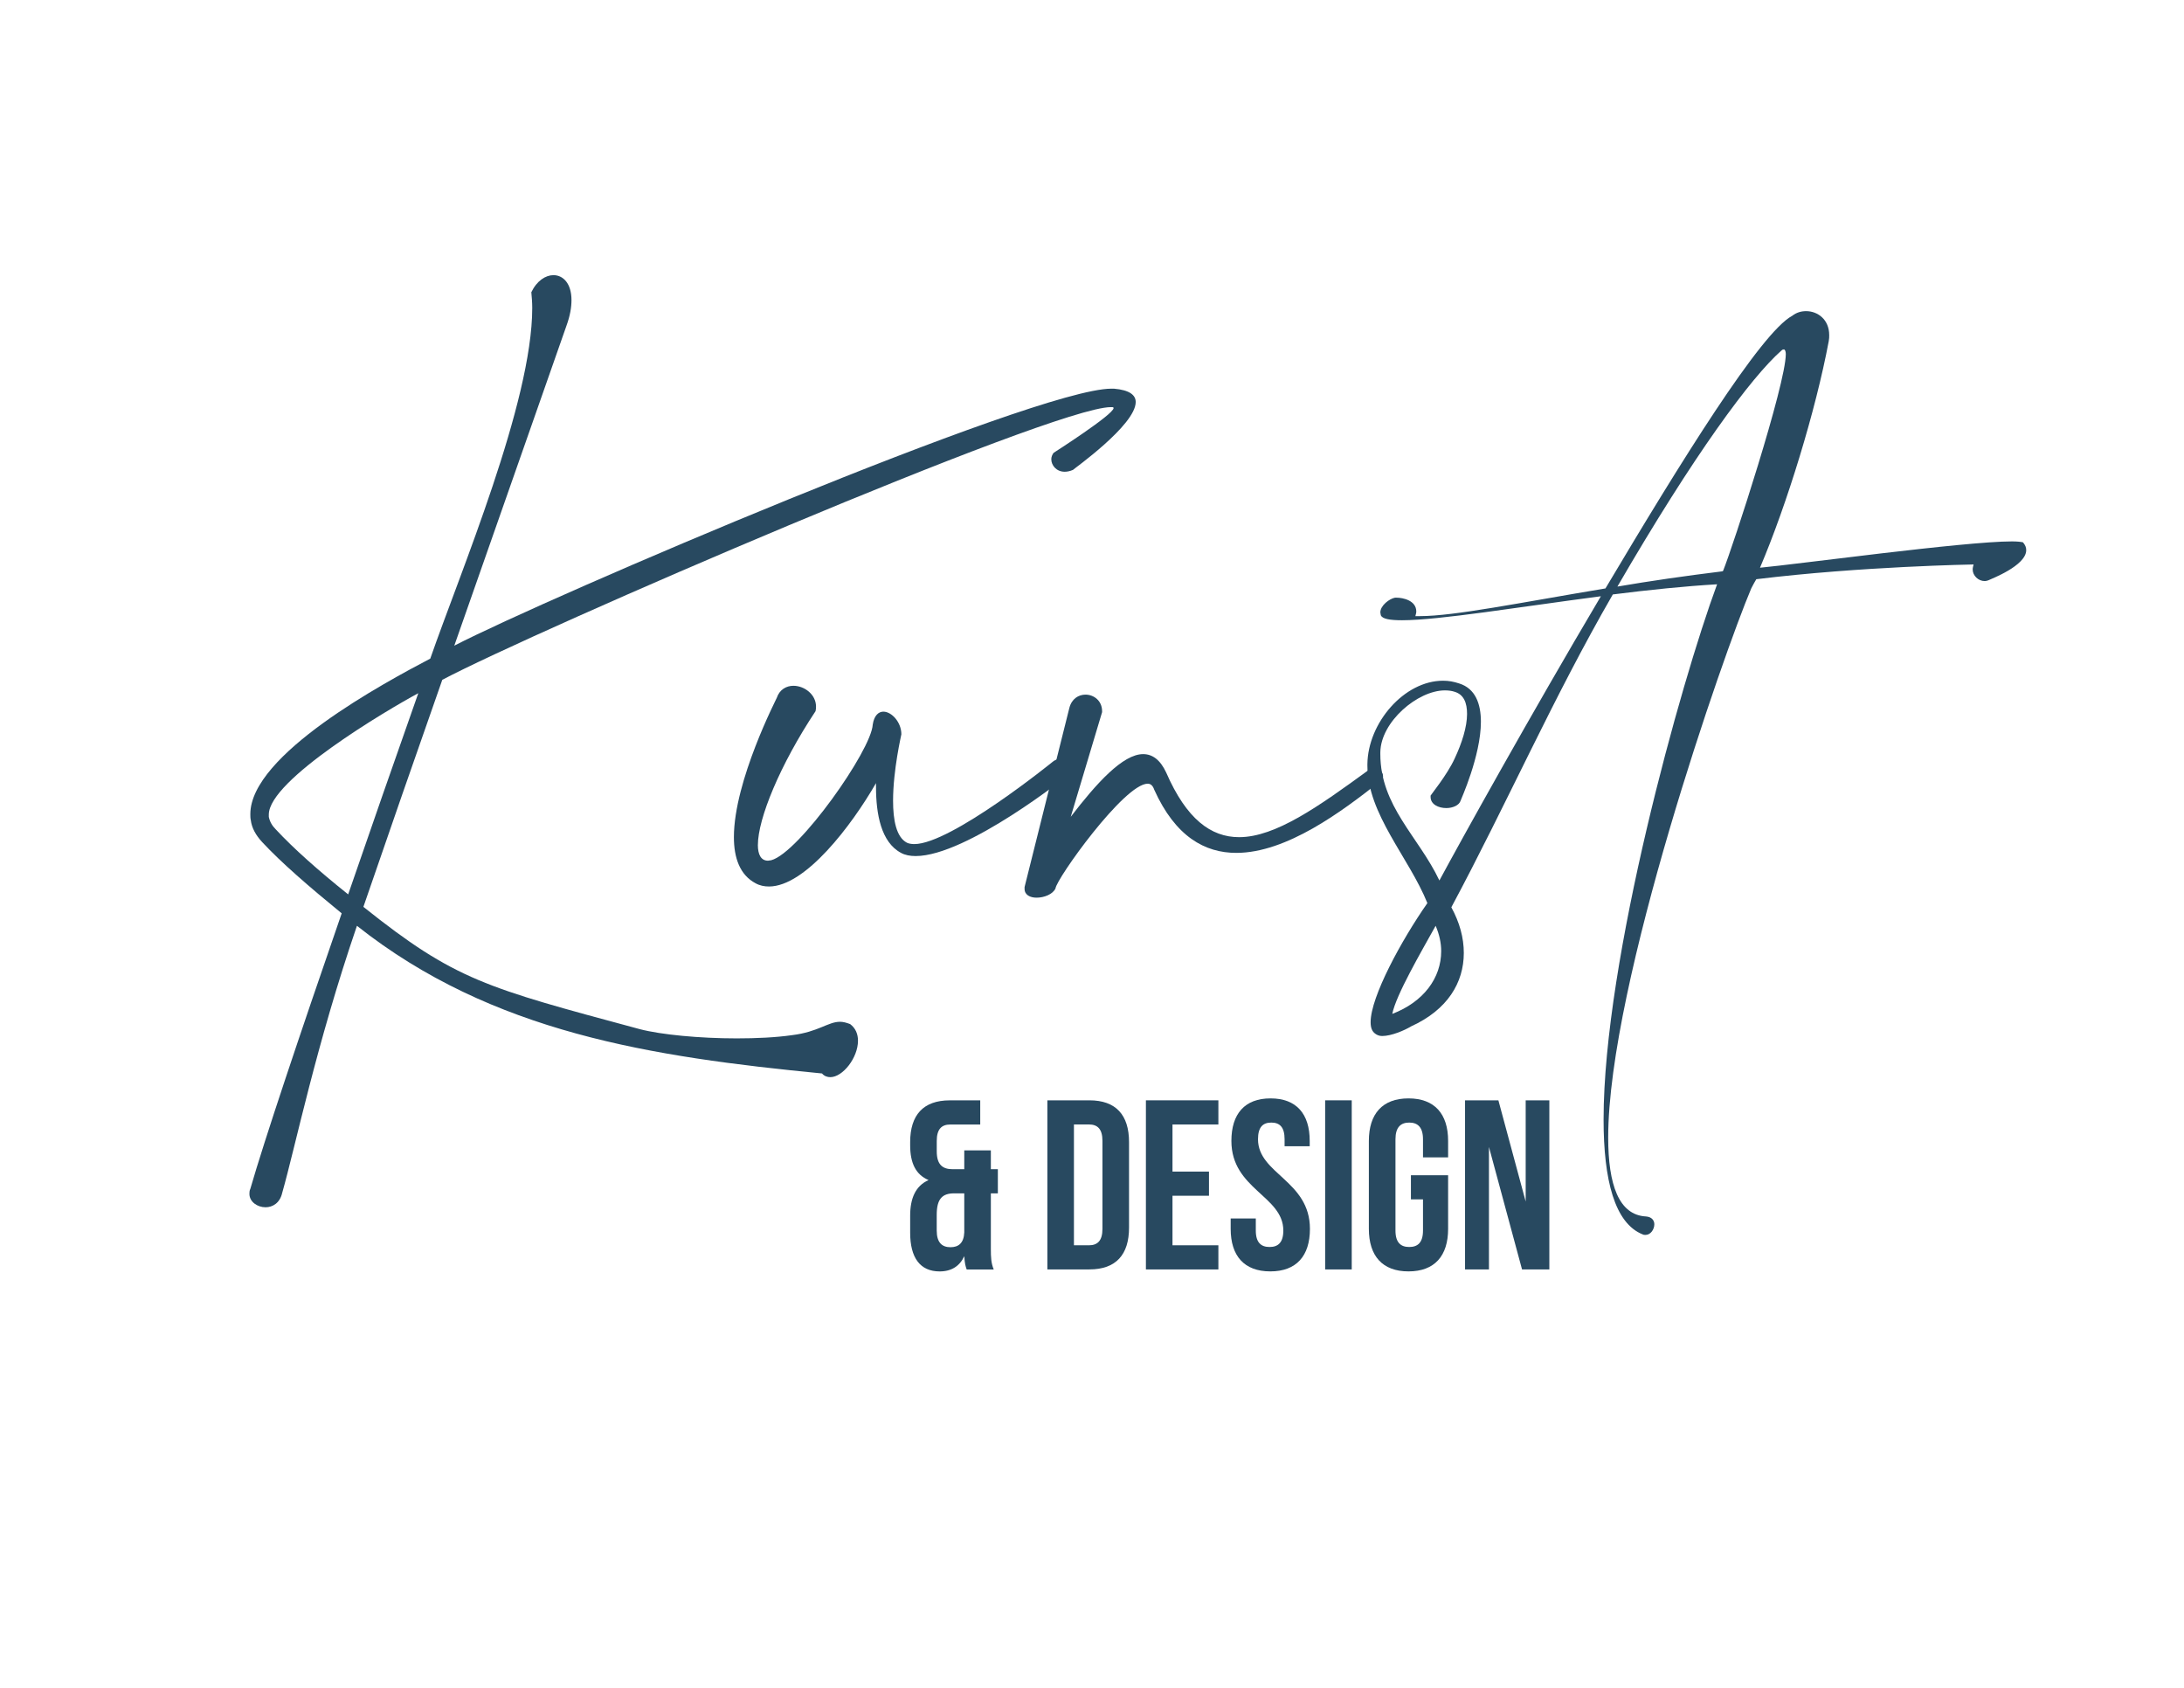
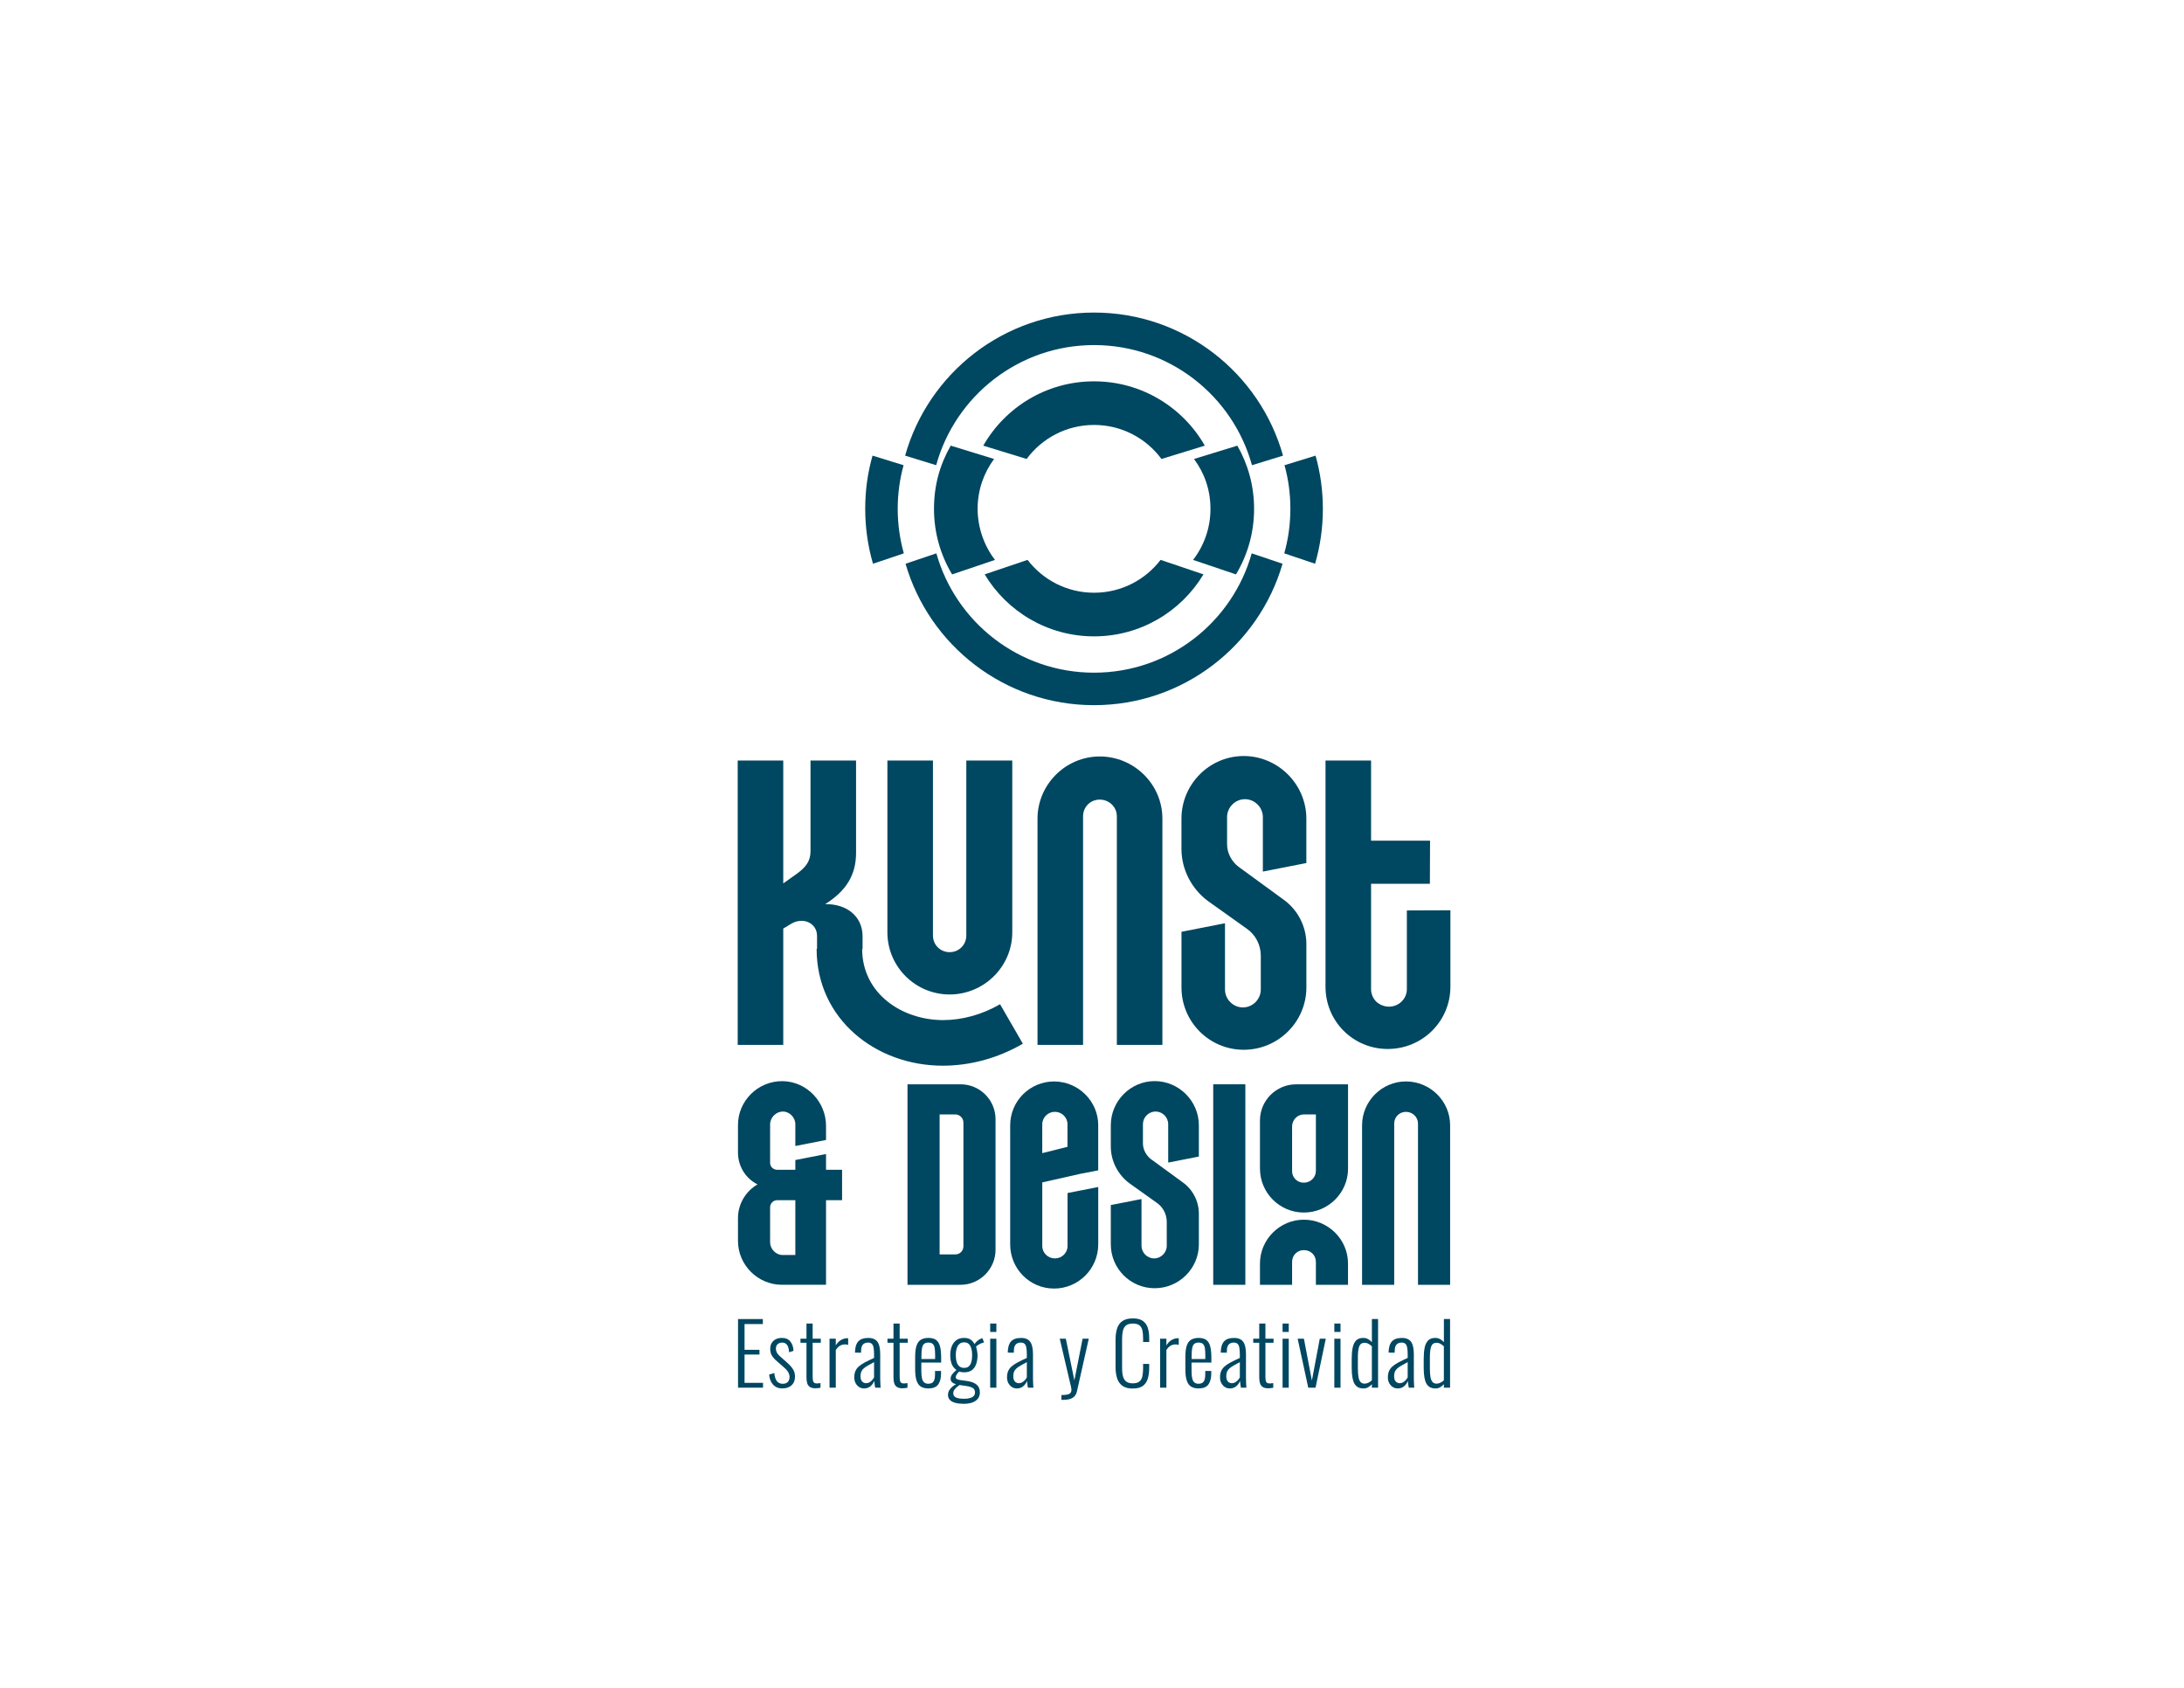
<svg xmlns="http://www.w3.org/2000/svg" id="Capa_1" version="1.1" viewBox="0 0 792 612">
  <defs>
    <style>
      .st0 {
-         fill: #284960;
+         fill: #004761;
      }
    </style>
  </defs>
  <g>
-     <path class="st0" d="M403.83,147.95c0-.17-.17-.33-.5-.33h-.5c-21.25,0-208.97,81.15-242.44,98.88-10.04,28.61-19.24,55.05-28.61,82.32,33.3,26.6,44.34,29.28,100.22,44.34,7.7,2.01,21.75,3.35,35.14,3.35,7.19,0,14.22-.33,20.08-1.17,9.54-1.17,13.05-4.85,17.4-4.85,1.17,0,2.34.33,3.68.84,2.01,1.51,2.84,3.68,2.84,6.02,0,6.19-5.52,13.22-10.04,13.22-1,0-2.17-.33-3.01-1.34-61.74-6.02-119.63-14.72-168.65-53.54-14.89,43.5-22.25,79.81-27.11,96.87-.84,3.68-3.51,5.19-6.02,5.19-3.01,0-5.86-2.01-5.86-4.85,0-.5,0-1.17.33-1.84,5.02-17.4,17.74-55.38,33.13-99.89-11.88-9.7-21.92-18.4-28.78-25.77-2.34-2.51-3.85-5.19-4.18-8.03-.17-.67-.17-1.51-.17-2.18,0-21.58,48.69-47.68,65.25-56.38,10.88-31.29,36.98-92.86,36.98-127.16,0-2.01-.17-3.85-.33-5.69,2.01-4.18,5.19-6.19,8.03-6.19,3.51,0,6.53,3.01,6.53,9.03,0,2.68-.5,5.69-1.84,9.37l-40.66,115.95c33.63-17.4,210.65-93.19,238.25-93.19h1c5.69.5,7.86,2.34,7.86,4.85,0,8.37-22.75,24.43-22.75,24.6-1.17.5-2.17.67-3.01.67-3.01,0-4.85-2.34-4.85-4.52,0-.84.33-1.67.84-2.34,0,0,21.75-13.89,21.75-16.23ZM97.48,295.35v.84c.33,1.67,1.17,3.18,2.51,4.52,6.36,6.86,15.39,14.89,26.27,23.59,8.37-24.26,16.4-47.35,25.43-72.95-11.21,6.02-54.21,31.46-54.21,44Z" />
-     <path class="st0" d="M274.83,306.39c0,3.51,1.17,5.69,3.68,5.69.33,0,.84-.17,1.17-.17,10.04-2.68,36.31-39.82,36.81-49.19.5-3.35,2.17-4.68,3.85-4.68,3.01,0,6.53,3.85,6.53,8.2,0,.17-3.01,12.88-3.01,24.09,0,7.03,1.17,13.22,5.02,15.23.67.33,1.67.5,2.68.5,13.38,0,50.36-29.95,50.53-30.12.84-.5,1.67-.84,2.34-.84,2.01,0,3.51,1.84,3.51,4.02,0,.5-.17,1-.33,1.67,0,.17-36.98,29.61-55.55,29.61-2.01,0-3.85-.33-5.35-1.17-7.19-3.85-9.04-14.05-9.04-23.93v-1.34c-8.87,15.39-25.6,37.48-38.82,37.48-1.67,0-3.35-.33-4.85-1.17-5.69-3.01-7.86-9.2-7.86-16.73,0-20.41,15.56-50.36,15.56-50.53,1-3.01,3.51-4.35,6.02-4.35,4.02,0,8.2,3.18,8.2,7.53,0,.5,0,1-.17,1.67-12.88,19.41-20.91,38.98-20.91,48.52Z" />
-     <path class="st0" d="M388.27,296.19c9.37-12.21,18.91-22.75,26.27-22.75,3.35,0,6.19,2.01,8.37,6.69,7.36,16.9,16.23,23.42,26.44,23.42,13.22,0,28.94-11.21,46.85-24.26.67-.84,1.5-1,2.17-1,1.67,0,3.18,1.67,3.18,3.18,0,.84-.5,1.67-1.51,2.18-13.38,10.54-33.46,25.6-51.7,25.6-11.38,0-22.09-5.86-29.78-22.92-.5-1.51-1.34-2.17-2.34-2.17-8.53,0-33.13,34.47-33.46,37.98-1,2.17-4.18,3.35-6.86,3.35-2.34,0-4.35-1-4.35-3.18v-.67l16.23-64.92c.84-3.35,3.35-4.85,5.86-4.85,3.01,0,6.02,2.18,6.02,6.02v.33l-11.38,37.98Z" />
-     <path class="st0" d="M582.19,213.37c27.27-45.84,56.38-92.86,67.76-98.88,1.51-1.17,3.18-1.67,5.02-1.67,4.18,0,8.37,3.01,8.37,8.7,0,.67,0,1.34-.17,2.18-4.69,25.1-15.23,59.4-24.93,82.15,12.88-1.17,74.12-9.54,91.35-9.54,2.01,0,3.35.17,4.02.33.84,1,1.17,1.84,1.17,2.84,0,5.69-13.05,10.54-13.22,10.71-.67.33-1.34.5-1.84.5-2.34,0-4.35-2.01-4.35-4.18,0-.67.17-1.17.33-1.84,0,0-40.66.67-78.8,5.35-.5.84-1.17,2.01-1.84,3.35-9.87,23.26-51.87,143.39-51.87,199.1,0,17.07,3.85,28.11,13.72,28.61,2.17.17,3.01,1.51,3.01,2.84,0,1.84-1.34,3.85-3.18,3.85-.33,0-.67,0-1-.17-10.21-4.02-14.22-19.74-14.22-41.66,0-57.89,27.94-158.28,41.16-194.08-11.54.67-24.59,2.01-37.81,3.68-21.75,37.65-38.48,75.96-58.56,113.44,3.01,5.52,4.52,11.04,4.52,16.56,0,10.71-5.86,20.58-19.07,26.6-2.51,1.51-7.2,3.51-10.54,3.51-1,0-1.84-.33-2.51-.84-1.17-.84-1.67-2.18-1.67-4.18,0-9.2,11.21-29.78,20.58-43.17-6.69-16.56-21.75-32.29-21.75-49.86v-.5c.17-15.06,13.39-30.28,27.44-30.28,2.01,0,3.85.33,5.86,1,5.86,1.84,7.86,7.36,7.86,13.89,0,12.38-7.36,28.44-7.36,28.61-.5,1.67-2.84,2.68-5.19,2.68-2.84,0-5.69-1.34-5.69-4.02v-.5c0-.17,6.02-7.53,8.7-13.39,2.68-5.69,4.52-11.54,4.52-16.23,0-4.02-1.17-7.03-4.52-8.03-1-.33-2.17-.5-3.51-.5-9.87,0-23.26,11.38-23.42,22.42v.67c0,18.91,13.89,29.95,21.42,45.84,8.03-14.89,32.79-59.56,58.56-103.06-29.45,3.85-58.73,8.7-72.11,8.7-4.52,0-7.19-.5-7.7-1.84,0-.33-.17-.67-.17-1,0-2.51,3.35-5.02,5.35-5.35h.5c2.34,0,7.19,1,7.19,5.02,0,.5-.17,1-.33,1.67h1.67c12.38,0,36.14-4.85,67.26-10.04ZM504.89,367.63c11.38-4.35,17.74-13.05,17.74-22.75,0-3.01-.67-6.02-2.01-9.2-5.19,9.37-14.39,25.1-15.73,31.96ZM624.52,207.18l.33-.17c3.51-8.7,22.75-67.59,22.75-78.64,0-1-.33-1.67-.67-1.67-.17,0-.5,0-.84.33-11.04,9.7-31.79,37.81-59.56,85.66,11.71-2.01,24.43-3.85,37.98-5.52Z" />
+     <path class="st0" d="M370.93,378.44c-9.15,5.31-19.18,7.97-29.06,7.97-24.19,0-45.73-16.82-45.73-42.34h.15v-4.72c0-3.25-2.51-5.46-5.61-5.46-1.18,0-2.51.29-3.69,1.03l-2.95,1.77v42.19h-16.52v-103.11h16.52v44.55l4.57-3.25c3.54-2.51,5.31-4.72,5.31-8.41v-32.9h16.52v33.49c0,8.11-3.69,13.87-11.21,18.59,7.82-.15,13.57,4.43,13.57,11.65v4.57h-.15c0,16.23,14.46,25.82,29.36,25.82,6.79,0,14.01-1.92,20.65-5.75l8.26,14.31ZM321.8,338.02v-62.25h16.52v63.43c0,3.39,2.66,6.05,6.05,6.05s6.05-2.66,6.05-6.05v-63.43h16.67v62.25c0,12.54-10.33,22.57-22.72,22.57s-22.57-10.03-22.57-22.57Z" />
+     <path class="st0" d="M421.53,296.86v82.02h-16.52v-82.9c0-3.39-2.8-6.05-6.2-6.05s-6.05,2.66-6.05,6.05v82.9h-16.52v-82.02c0-12.39,10.18-22.57,22.57-22.57s22.72,10.03,22.72,22.57Z" />
+     <path class="st0" d="M457.96,316.04v-19.77c0-3.54-2.95-6.49-6.49-6.49s-6.49,2.95-6.49,6.49v9.88c0,3.1,1.62,6.2,4.13,8.11l16.37,11.95c5.16,3.69,8.26,9.74,8.26,16.08v15.78c0,12.39-10.18,22.57-22.72,22.57s-22.57-10.18-22.57-22.57v-20.21l15.78-3.1v24.04c0,3.54,2.95,6.49,6.49,6.49s6.49-2.95,6.49-6.49v-12.24c0-3.98-1.92-7.67-5.16-9.88l-13.87-9.88c-6.05-4.43-9.74-11.51-9.74-19.03v-10.92c0-12.54,10.18-22.72,22.57-22.72s22.72,10.18,22.72,22.72v16.08l-15.78,3.1Z" />
+     <path class="st0" d="M525.97,330.05v27.73c0,12.54-10.18,22.57-22.72,22.57s-22.57-10.03-22.57-22.57v-82.02h16.52v29.06h21.39l-.06,15.64h-21.33v38.21c0,1.77.74,3.39,1.92,4.57,1.18,1.03,2.8,1.77,4.57,1.77,3.54,0,6.49-2.8,6.49-6.34v-28.55l15.78-.06Z" />
  </g>
  <g>
-     <path class="st0" d="M336.72,427.88c-4.55-1.93-6.66-6.04-6.66-12.61v-1.14c0-9.81,4.73-15.15,14.37-15.15h11.04v8.76h-10.86c-3.07,0-4.91,1.58-4.91,5.96v3.77c0,4.91,2.19,6.48,5.78,6.48h4.2v-6.83h9.64v6.83h2.54v8.76h-2.54v20.15c0,2.98.09,5.17,1.05,7.45h-9.81c-.44-1.23-.7-2.1-.88-4.82-1.66,3.59-4.64,5.52-8.93,5.52-7.1,0-10.69-4.99-10.69-14.02v-6.22c0-6.22,1.93-10.77,6.66-12.88ZM344.69,452.23c2.89,0,4.82-1.49,4.99-5.34v-14.19h-3.68c-4.38,0-6.31,2.1-6.31,7.8v5.69c0,4.38,1.93,6.04,4.99,6.04Z" />
-     <path class="st0" d="M379.82,398.97h15.24c9.64,0,14.37,5.34,14.37,15.15v31.01c0,9.81-4.73,15.15-14.37,15.15h-15.24v-61.32ZM389.45,407.73v43.8h5.43c3.07,0,4.91-1.58,4.91-5.96v-31.89c0-4.38-1.84-5.96-4.91-5.96h-5.43Z" />
-     <path class="st0" d="M425.19,424.81h13.23v8.76h-13.23v17.96h16.64v8.76h-26.28v-61.32h26.28v8.76h-16.64v17.08Z" />
-     <path class="st0" d="M460.76,398.27c9.37,0,14.19,5.61,14.19,15.42v1.93h-9.11v-2.54c0-4.38-1.75-6.04-4.82-6.04s-4.82,1.66-4.82,6.04c0,12.61,18.83,14.98,18.83,32.5,0,9.81-4.91,15.42-14.37,15.42s-14.37-5.61-14.37-15.42v-3.77h9.11v4.38c0,4.38,1.93,5.96,4.99,5.96s4.99-1.58,4.99-5.96c0-12.61-18.83-14.98-18.83-32.5,0-9.81,4.82-15.42,14.19-15.42Z" />
-     <path class="st0" d="M480.55,398.97h9.64v61.32h-9.64v-61.32Z" />
-     <path class="st0" d="M511.65,426.13h13.49v19.45c0,9.81-4.91,15.42-14.37,15.42s-14.37-5.61-14.37-15.42v-31.89c0-9.81,4.91-15.42,14.37-15.42s14.37,5.61,14.37,15.42v5.96h-9.11v-6.57c0-4.38-1.93-6.04-4.99-6.04s-4.99,1.66-4.99,6.04v33.11c0,4.38,1.93,5.96,4.99,5.96s4.99-1.58,4.99-5.96v-11.3h-4.38v-8.76Z" />
-     <path class="st0" d="M539.95,415.88v44.41h-8.67v-61.32h12.09l9.9,36.7v-36.7h8.58v61.32h-9.9l-12-44.41Z" />
+     <path class="st0" d="M299.55,424.15h5.82v11.02h-5.82v30.68h-16.02c-8.74,0-15.91-7.18-15.91-15.91v-8.22c0-5.1,2.7-9.67,7.07-12.27-4.37-2.18-7.07-6.66-7.07-11.54v-9.98c0-4.37,1.77-8.32,4.68-11.23s7.07-4.78,11.65-4.68c8.74.21,15.6,7.59,15.6,16.23v5.1l-11.13,2.18v-7.91c0-2.39-2.08-4.58-4.47-4.58-2.6,0-4.68,2.18-4.68,4.68v13.94c0,1.35,1.14,2.5,2.6,2.5h6.55v-3.54l11.13-2.18v5.72ZM288.42,435.18h-6.55c-1.46,0-2.6,1.14-2.6,2.6v12.69c0,2.39,2.08,4.58,4.47,4.58h4.68v-19.87Z" />
+     <path class="st0" d="M361.02,405.85v47.32c0,6.97-5.72,12.69-12.69,12.69h-19.24v-72.7h19.24c6.97,0,12.69,5.62,12.69,12.69ZM349.37,406.99c0-1.56-1.35-2.91-2.91-2.91h-5.72v50.76h5.72c1.56,0,2.91-1.25,2.91-2.91v-44.93Z" />
+     <path class="st0" d="M398.25,408.03v16.33l-6.45,1.25-13.83,3.12v23.09c0,2.5,2.08,4.47,4.58,4.47s4.58-1.98,4.58-4.47v-19.24l11.13-2.18v20.8c0,8.84-7.18,16.02-16.02,16.02s-15.91-7.18-15.91-16.02v-43.16c0-8.84,7.18-15.91,15.91-15.91s16.02,7.07,16.02,15.91ZM387.12,407.72c0-2.6-2.08-4.58-4.58-4.58s-4.58,1.98-4.58,4.58v10.4l9.15-2.29v-8.11Z" />
+     <path class="st0" d="M423.63,421.55v-13.94c0-2.5-2.08-4.58-4.58-4.58s-4.58,2.08-4.58,4.58v6.97c0,2.18,1.14,4.37,2.91,5.72l11.54,8.42c3.64,2.6,5.83,6.86,5.83,11.34v11.13c0,8.74-7.18,15.91-16.02,15.91s-15.91-7.18-15.91-15.91v-14.25l11.13-2.18v16.95c0,2.5,2.08,4.58,4.58,4.58s4.58-2.08,4.58-4.58v-8.63c0-2.81-1.35-5.41-3.64-6.97l-9.78-6.97c-4.26-3.12-6.87-8.11-6.87-13.42v-7.7c0-8.84,7.18-16.02,15.91-16.02s16.02,7.18,16.02,16.02v11.34l-11.13,2.18Z" />
+     <path class="st0" d="M439.96,465.86v-72.7h11.65v72.7h-11.65Z" />
+     <path class="st0" d="M456.91,423.74v-17.47c0-7.28,5.93-13.1,13.11-13.1h18.83v30.58c0,8.74-7.18,15.91-16.02,15.91s-15.91-7.18-15.91-15.91ZM488.84,458.16v7.7h-11.65v-8.32c0-2.5-1.98-4.26-4.37-4.26s-4.26,1.87-4.26,4.26v8.32h-11.65v-7.7c0-8.74,7.18-15.91,15.91-15.91s16.02,7.07,16.02,15.91ZM468.56,424.67c0,2.29,1.87,4.16,4.16,4.16h.1c2.39,0,4.37-1.87,4.37-4.26v-20.49h-4.37c-2.29,0-4.26,1.98-4.26,4.37v16.22Z" />
+     <path class="st0" d="M525.87,408.03v57.83h-11.65v-58.45c0-2.39-1.98-4.26-4.37-4.26s-4.26,1.87-4.26,4.26v58.45h-11.65v-57.83c0-8.74,7.18-15.91,15.91-15.91s16.02,7.07,16.02,15.91Z" />
+   </g>
+   <g>
+     <path class="st0" d="M465.1,204.41c-8.61,29.63-35.96,51.28-68.36,51.28s-59.75-21.65-68.36-51.28l11.18-3.77c7.03,24.96,29.97,43.27,57.18,43.27s50.16-18.31,57.18-43.27l11.18,3.77Z" />
+     <path class="st0" d="M465.27,165.21l-11.26,3.47c-6.92-25.11-29.95-43.56-57.26-43.56s-50.34,18.45-57.26,43.56l-11.26-3.47c8.41-29.94,35.9-51.88,68.52-51.88s60.12,21.94,68.52,51.88Z" />
+     <path class="st0" d="M436.42,208.26c-8.08,13.46-22.83,22.48-39.67,22.48s-31.6-9.02-39.67-22.48l15.55-5.25c5.54,7.24,14.29,11.91,24.12,11.91s18.58-4.67,24.12-11.91l15.55,5.25Z" />
+     <path class="st0" d="M436.91,161.59l-15.72,4.83c-5.53-7.49-14.42-12.34-24.45-12.34s-18.92,4.86-24.45,12.34l-15.72-4.83c7.97-13.94,22.97-23.32,40.17-23.32s32.2,9.38,40.17,23.32Z" />
+     <path class="st0" d="M360.82,203.02l-15.55,5.25c-4.17-6.94-6.57-15.07-6.57-23.76s2.2-16.16,6.07-22.92l15.72,4.83c-3.75,5.06-5.97,11.32-5.97,18.09s2.35,13.38,6.3,18.51Z" />
+     <path class="st0" d="M327.76,200.64l-11.18,3.77c-1.84-6.32-2.82-12.99-2.82-19.9s.92-13.16,2.65-19.3l11.26,3.47c-1.39,5.05-2.13,10.35-2.13,15.83s.78,11,2.22,16.13Z" />
+     <path class="st0" d="M454.78,184.51c0,8.69-2.39,16.81-6.57,23.76l-15.55-5.25c3.95-5.13,6.3-11.55,6.3-18.51s-2.22-13.03-5.97-18.09l15.72-4.83c3.87,6.76,6.07,14.58,6.07,22.92Z" />
+     <path class="st0" d="M479.72,184.51c0,6.91-.98,13.58-2.82,19.9l-11.18-3.77c1.44-5.13,2.22-10.54,2.22-16.13s-.74-10.79-2.13-15.83l11.26-3.47c1.73,6.14,2.65,12.62,2.65,19.3Z" />
+   </g>
+   <g>
+     <path class="st0" d="M267.64,503.17v-24.89h9v1.81h-6.64v9.34h5.41v1.72h-5.41v10.26h6.7v1.75h-9.06Z" />
+     <path class="st0" d="M283.74,503.44c-1.41,0-2.54-.46-3.38-1.37-.84-.91-1.32-2.14-1.44-3.67l1.87-.55c.12,1.35.44,2.34.95,2.96.51.63,1.23.94,2.15.94.78,0,1.38-.22,1.8-.66.42-.44.63-1.06.63-1.86,0-.57-.18-1.15-.52-1.74s-.9-1.19-1.66-1.83l-2.4-2.09c-.8-.68-1.4-1.35-1.81-2.03-.41-.68-.62-1.48-.62-2.43,0-.86.18-1.58.54-2.16.36-.59.85-1.04,1.47-1.35.62-.32,1.37-.48,2.23-.48,1.35,0,2.38.44,3.07,1.31.7.87,1.08,1.99,1.14,3.37l-1.6.52c-.04-.8-.16-1.46-.37-1.98-.2-.52-.49-.91-.84-1.15s-.79-.37-1.31-.37c-.68,0-1.22.19-1.64.57-.42.38-.63.91-.63,1.58,0,.53.1,1,.31,1.41.2.41.58.87,1.14,1.38l2.52,2.24c.49.43.96.89,1.41,1.38.45.49.82,1.04,1.11,1.64.29.6.43,1.32.43,2.13,0,.92-.19,1.7-.57,2.32-.38.62-.91,1.11-1.58,1.44-.68.34-1.47.51-2.4.51Z" />
+     <path class="st0" d="M295.66,503.38c-.86,0-1.53-.17-2-.51s-.79-.8-.95-1.38c-.17-.59-.25-1.26-.25-2.01v-12.6h-2.18v-1.47h2.18v-5.5h2.24v5.5h2.95v1.47h-2.95v12.38c0,.86.1,1.47.29,1.83.2.36.62.54,1.28.54.18,0,.39-.02.62-.05.23-.03.44-.06.65-.08v1.69c-.31.06-.62.11-.94.14-.32.03-.63.05-.94.05Z" />
+     <path class="st0" d="M300.82,503.17v-17.76h2.27v2.43c.57-.94,1.23-1.61,1.97-2.01.74-.4,1.44-.6,2.12-.6h.18c.06,0,.13.01.21.03v2.4c-.14-.06-.32-.11-.52-.14-.21-.03-.4-.05-.58-.05-.7,0-1.33.17-1.89.49-.56.33-1.06.85-1.49,1.57v13.64h-2.27Z" />
+     <path class="st0" d="M313.35,503.44c-.7,0-1.31-.18-1.84-.54-.53-.36-.95-.83-1.26-1.43-.31-.59-.46-1.26-.46-2,0-.9.13-1.67.4-2.3.27-.63.68-1.2,1.24-1.7.56-.5,1.3-.99,2.21-1.48.91-.48,2.02-1.02,3.33-1.61v-1.26c0-1.09-.07-1.94-.2-2.57-.13-.63-.36-1.07-.68-1.34-.32-.27-.76-.4-1.34-.4-.47,0-.89.09-1.26.28s-.67.5-.89.94c-.23.44-.34,1.05-.34,1.83v.62l-2.21-.03c.02-1.8.4-3.14,1.15-4.01.75-.87,1.97-1.31,3.67-1.31,1.58,0,2.69.48,3.35,1.43s.98,2.43.98,4.44v8.63c0,.31,0,.7.02,1.18s.03.94.06,1.37c.03.43.06.76.08.98h-2c-.06-.39-.13-.83-.2-1.31-.07-.48-.12-.86-.14-1.15-.25.72-.68,1.35-1.31,1.91-.63.55-1.42.83-2.38.83ZM314.09,501.54c.45,0,.86-.11,1.21-.32.36-.21.69-.49.98-.81.3-.33.53-.66.69-.98v-5.53c-.88.47-1.63.89-2.26,1.24-.63.36-1.13.71-1.52,1.06-.39.35-.68.74-.86,1.18-.18.44-.28.96-.28,1.55,0,.94.2,1.61.6,2.01.4.4.87.6,1.43.6Z" />
+     <path class="st0" d="M327.21,503.38c-.86,0-1.53-.17-2-.51s-.79-.8-.95-1.38c-.17-.59-.25-1.26-.25-2.01v-12.6h-2.18v-1.47h2.18v-5.5h2.24v5.5h2.95v1.47h-2.95v12.38c0,.86.1,1.47.29,1.83.2.36.62.54,1.28.54.18,0,.39-.02.62-.05.23-.03.44-.06.65-.08v1.69c-.31.06-.62.11-.94.14-.32.03-.63.05-.94.05Z" />
+     <path class="st0" d="M336.67,503.44c-1.11,0-2.01-.22-2.72-.66-.71-.44-1.23-1.17-1.57-2.2-.34-1.02-.51-2.39-.51-4.09v-4.49c0-1.76.17-3.14.52-4.13.35-.99.88-1.7,1.6-2.12.72-.42,1.61-.63,2.67-.63,1.27,0,2.23.27,2.89.8.65.53,1.11,1.34,1.37,2.41s.38,2.45.38,4.13v1.6h-7.19v3.1c0,1.15.09,2.05.26,2.72.17.66.45,1.14.83,1.43.38.29.86.43,1.46.43.45,0,.86-.09,1.23-.26.37-.17.66-.51.87-1.01.22-.5.32-1.21.32-2.14v-1.23h2.18v.98c0,1.62-.34,2.91-1.01,3.89-.68.97-1.88,1.46-3.6,1.46ZM334.13,492.78h4.98v-1.48c0-.94-.05-1.74-.15-2.41s-.32-1.18-.66-1.54c-.34-.36-.88-.54-1.61-.54-.61,0-1.11.13-1.49.4-.38.27-.65.74-.81,1.43-.16.69-.24,1.66-.24,2.93v1.2Z" />
+     <path class="st0" d="M349.49,509.01c-1.17,0-2.18-.11-3.04-.34-.86-.23-1.52-.58-1.98-1.06s-.69-1.09-.69-1.83c0-.6.14-1.14.43-1.63s.66-.93,1.11-1.31c.45-.38.91-.69,1.38-.94-.68-.18-1.17-.44-1.49-.75s-.48-.71-.48-1.18c0-.62.19-1.17.57-1.66.38-.49.9-1.01,1.55-1.57-.82-.57-1.4-1.31-1.74-2.21s-.51-1.97-.51-3.2c0-1.13.17-2.16.52-3.09s.89-1.68,1.63-2.26c.74-.57,1.68-.86,2.83-.86,1.04,0,1.86.21,2.46.65s1.05.96,1.35,1.6c.18-.31.5-.67.95-1.09s.93-.72,1.44-.91l.46-.18.62,1.57c-.33.06-.69.18-1.09.35-.4.17-.76.36-1.09.57-.33.2-.57.41-.74.61.14.37.27.87.38,1.51s.17,1.17.17,1.6c0,1.17-.16,2.22-.48,3.16-.32.94-.83,1.69-1.55,2.23-.72.54-1.67.81-2.86.81-.31,0-.63-.03-.97-.09-.34-.06-.62-.12-.84-.18-.31.31-.58.64-.83,1s-.37.7-.37,1.03c0,.29.12.51.35.66.24.15.61.27,1.12.35l2.83.4c1.43.23,2.53.66,3.3,1.31s1.15,1.58,1.15,2.81c0,.92-.25,1.69-.75,2.3-.5.61-1.19,1.07-2.07,1.37s-1.89.45-3.04.45ZM349.58,507.19c1.19,0,2.15-.18,2.89-.54s1.11-.94,1.11-1.74c0-.39-.09-.74-.26-1.06-.17-.32-.5-.59-.98-.8-.48-.21-1.19-.39-2.14-.54l-2.24-.31c-.31.21-.63.46-.98.75-.35.3-.65.63-.91,1-.26.37-.38.79-.38,1.26,0,.68.32,1.17.95,1.49.63.32,1.62.48,2.95.48ZM349.61,495.98c.66,0,1.17-.14,1.55-.41.38-.28.66-.64.86-1.09s.33-.95.4-1.51c.07-.55.11-1.1.11-1.63s-.04-1.07-.12-1.6c-.08-.53-.23-1.03-.43-1.49-.2-.46-.5-.83-.87-1.11-.38-.28-.88-.41-1.49-.41s-1.12.14-1.52.43c-.4.29-.71.66-.92,1.12-.21.46-.36.96-.45,1.51-.08.54-.12,1.06-.12,1.55s.04,1.01.11,1.57c.07.55.21,1.06.43,1.52.21.46.52.84.92,1.12s.92.43,1.55.43Z" />
+     <path class="st0" d="M359.08,482.95v-3.04h2.24v3.04h-2.24ZM359.08,503.17v-17.76h2.24v17.76h-2.24Z" />
+     <path class="st0" d="M368.75,503.44c-.7,0-1.31-.18-1.84-.54-.53-.36-.95-.83-1.26-1.43-.31-.59-.46-1.26-.46-2,0-.9.13-1.67.4-2.3.27-.63.68-1.2,1.24-1.7.56-.5,1.3-.99,2.21-1.48.91-.48,2.02-1.02,3.33-1.61v-1.26c0-1.09-.07-1.94-.2-2.57-.13-.63-.36-1.07-.68-1.34-.32-.27-.76-.4-1.34-.4-.47,0-.89.09-1.26.28s-.67.5-.89.94c-.23.44-.34,1.05-.34,1.83v.62l-2.21-.03c.02-1.8.4-3.14,1.15-4.01.75-.87,1.97-1.31,3.67-1.31,1.58,0,2.69.48,3.35,1.43s.98,2.43.98,4.44v8.63c0,.31,0,.7.02,1.18s.03.94.06,1.37c.03.43.06.76.08.98h-2c-.06-.39-.13-.83-.2-1.31-.07-.48-.12-.86-.14-1.15-.25.72-.68,1.35-1.31,1.91-.63.55-1.42.83-2.38.83ZM369.49,501.54c.45,0,.86-.11,1.21-.32.36-.21.69-.49.98-.81.3-.33.53-.66.69-.98v-5.53c-.88.47-1.63.89-2.26,1.24-.63.36-1.13.71-1.52,1.06-.39.35-.68.74-.86,1.18-.18.44-.28.96-.28,1.55,0,.94.2,1.61.6,2.01.4.4.87.6,1.43.6Z" />
+     <path class="st0" d="M384.91,507.59v-1.75c1.02,0,1.8-.08,2.32-.23.52-.15.87-.37,1.05-.65s.26-.6.26-.97c0-.33-.06-.76-.18-1.29-.12-.53-.26-1.09-.4-1.66l-3.66-15.64h2.21l3.1,15.12,2.98-15.12h2.24l-4.27,19.02c-.17.76-.46,1.37-.88,1.83s-.97.8-1.66,1.01c-.69.21-1.53.32-2.54.32h-.58Z" />
+     <path class="st0" d="M410.84,503.48c-1.68,0-2.97-.35-3.89-1.05-.91-.7-1.54-1.63-1.89-2.81-.35-1.18-.52-2.48-.52-3.92v-9.89c0-1.54.18-2.89.54-4.06s1-2.08,1.92-2.73c.92-.65,2.2-.98,3.84-.98,1.5,0,2.67.29,3.52.86.85.57,1.46,1.39,1.83,2.44s.55,2.31.55,3.76v1.5h-2.21v-1.44c0-1.08-.09-2.02-.26-2.79s-.53-1.38-1.06-1.81c-.53-.43-1.32-.65-2.37-.65-1.11,0-1.94.23-2.5.69-.56.46-.94,1.11-1.14,1.95-.19.84-.29,1.81-.29,2.92v10.6c0,1.23.12,2.25.35,3.07s.64,1.43,1.21,1.84,1.36.61,2.37.61,1.83-.23,2.37-.68.89-1.08,1.06-1.89c.17-.81.26-1.76.26-2.84v-1.63h2.21v1.47c0,1.46-.17,2.75-.51,3.87-.34,1.13-.93,2-1.78,2.63-.85.63-2.05.94-3.61.94Z" />
+     <path class="st0" d="M420.71,503.17v-17.76h2.27v2.43c.57-.94,1.23-1.61,1.97-2.01.74-.4,1.44-.6,2.12-.6h.18c.06,0,.13.01.21.03v2.4c-.14-.06-.32-.11-.52-.14-.21-.03-.4-.05-.58-.05-.7,0-1.33.17-1.89.49-.56.33-1.06.85-1.49,1.57v13.64h-2.27Z" />
+     <path class="st0" d="M434.66,503.44c-1.11,0-2.01-.22-2.72-.66-.71-.44-1.23-1.17-1.57-2.2-.34-1.02-.51-2.39-.51-4.09v-4.49c0-1.76.17-3.14.52-4.13.35-.99.88-1.7,1.6-2.12.72-.42,1.61-.63,2.67-.63,1.27,0,2.23.27,2.89.8.65.53,1.11,1.34,1.37,2.41s.38,2.45.38,4.13v1.6h-7.19v3.1c0,1.15.09,2.05.26,2.72.17.66.45,1.14.83,1.43.38.29.86.43,1.46.43.45,0,.86-.09,1.23-.26.37-.17.66-.51.87-1.01.22-.5.32-1.21.32-2.14v-1.23h2.18v.98c0,1.62-.34,2.91-1.01,3.89-.68.97-1.88,1.46-3.6,1.46ZM432.11,492.78h4.98v-1.48c0-.94-.05-1.74-.15-2.41s-.32-1.18-.66-1.54c-.34-.36-.88-.54-1.61-.54-.61,0-1.11.13-1.49.4-.38.27-.65.74-.81,1.43-.16.69-.24,1.66-.24,2.93v1.2Z" />
+     <path class="st0" d="M445.99,503.44c-.7,0-1.31-.18-1.84-.54-.53-.36-.95-.83-1.26-1.43-.31-.59-.46-1.26-.46-2,0-.9.13-1.67.4-2.3.27-.63.68-1.2,1.24-1.7.56-.5,1.3-.99,2.21-1.48.91-.48,2.02-1.02,3.33-1.61v-1.26c0-1.09-.07-1.94-.2-2.57-.13-.63-.36-1.07-.68-1.34-.32-.27-.76-.4-1.34-.4-.47,0-.89.09-1.26.28s-.67.5-.89.94c-.23.44-.34,1.05-.34,1.83v.62l-2.21-.03c.02-1.8.4-3.14,1.15-4.01.75-.87,1.97-1.31,3.67-1.31,1.58,0,2.69.48,3.35,1.43s.98,2.43.98,4.44v8.63c0,.31,0,.7.02,1.18s.03.94.06,1.37c.03.43.06.76.08.98h-2c-.06-.39-.13-.83-.2-1.31-.07-.48-.12-.86-.14-1.15-.25.72-.68,1.35-1.31,1.91-.63.55-1.42.83-2.38.83ZM446.73,501.54c.45,0,.86-.11,1.21-.32.36-.21.69-.49.98-.81.3-.33.53-.66.69-.98v-5.53c-.88.47-1.63.89-2.26,1.24-.63.36-1.13.71-1.52,1.06-.39.35-.68.74-.86,1.18-.18.44-.28.96-.28,1.55,0,.94.2,1.61.6,2.01.4.4.87.6,1.43.6Z" />
+     <path class="st0" d="M459.85,503.38c-.86,0-1.53-.17-2-.51s-.79-.8-.95-1.38c-.17-.59-.25-1.26-.25-2.01v-12.6h-2.18v-1.47h2.18v-5.5h2.24v5.5h2.95v1.47h-2.95v12.38c0,.86.1,1.47.29,1.83.2.36.62.54,1.28.54.18,0,.39-.02.62-.05.23-.03.44-.06.65-.08v1.69c-.31.06-.62.11-.94.14-.32.03-.63.05-.94.05Z" />
+     <path class="st0" d="M465.11,482.95v-3.04h2.24v3.04h-2.24ZM465.11,503.17v-17.76h2.24v17.76h-2.24Z" />
+     <path class="st0" d="M474.42,503.17l-3.84-17.76h2.27l2.89,15.18,2.86-15.18h2.18l-3.72,17.76h-2.64Z" />
+     <path class="st0" d="M483.88,482.95v-3.04h2.24v3.04h-2.24ZM483.88,503.17v-17.76h2.24v17.76h-2.24Z" />
+     <path class="st0" d="M494.45,503.44c-1.52,0-2.61-.57-3.27-1.72-.67-1.15-1-3.05-1-5.71v-3.29c0-1.56.11-2.9.34-4.03.23-1.13.64-2,1.24-2.63.6-.63,1.47-.94,2.6-.94.7,0,1.31.16,1.83.48.52.32.96.67,1.31,1.06v-8.39h2.24v24.89h-2.24v-1.26c-.35.39-.77.74-1.28,1.06-.5.32-1.09.48-1.77.48ZM494.91,501.69c.47,0,.93-.12,1.38-.35s.85-.52,1.2-.84v-12.35c-.31-.29-.69-.57-1.14-.84s-.95-.42-1.5-.42c-.98,0-1.63.44-1.95,1.31s-.48,2.15-.48,3.83v4.18c0,1.19.07,2.19.2,3.01.13.82.38,1.44.74,1.86s.88.63,1.55.63Z" />
+     <path class="st0" d="M506.86,503.44c-.7,0-1.31-.18-1.84-.54-.53-.36-.95-.83-1.26-1.43-.31-.59-.46-1.26-.46-2,0-.9.13-1.67.4-2.3.27-.63.68-1.2,1.24-1.7.56-.5,1.3-.99,2.21-1.48.91-.48,2.02-1.02,3.33-1.61v-1.26c0-1.09-.07-1.94-.2-2.57-.13-.63-.36-1.07-.68-1.34-.32-.27-.76-.4-1.34-.4-.47,0-.89.09-1.26.28s-.67.5-.89.94c-.23.44-.34,1.05-.34,1.83v.62l-2.21-.03c.02-1.8.4-3.14,1.15-4.01.75-.87,1.97-1.31,3.67-1.31,1.58,0,2.69.48,3.35,1.43s.98,2.43.98,4.44v8.63c0,.31,0,.7.02,1.18s.03.94.06,1.37c.03.43.06.76.08.98h-2c-.06-.39-.13-.83-.2-1.31-.07-.48-.12-.86-.14-1.15-.25.72-.68,1.35-1.31,1.91-.63.55-1.42.83-2.38.83ZM507.6,501.54c.45,0,.86-.11,1.21-.32.36-.21.69-.49.98-.81.3-.33.53-.66.69-.98v-5.53c-.88.47-1.63.89-2.26,1.24-.63.36-1.13.71-1.52,1.06-.39.35-.68.74-.86,1.18-.18.44-.28.96-.28,1.55,0,.94.2,1.61.6,2.01.4.4.87.6,1.43.6Z" />
+     <path class="st0" d="M520.56,503.44c-1.52,0-2.61-.57-3.27-1.72-.67-1.15-1-3.05-1-5.71v-3.29c0-1.56.11-2.9.34-4.03.23-1.13.64-2,1.24-2.63.6-.63,1.47-.94,2.6-.94.7,0,1.31.16,1.83.48.52.32.96.67,1.31,1.06v-8.39h2.24v24.89h-2.24v-1.26c-.35.39-.77.74-1.28,1.06-.5.32-1.09.48-1.77.48ZM521.02,501.69c.47,0,.93-.12,1.38-.35s.85-.52,1.2-.84v-12.35c-.31-.29-.69-.57-1.14-.84s-.95-.42-1.5-.42c-.98,0-1.63.44-1.95,1.31s-.48,2.15-.48,3.83v4.18c0,1.19.07,2.19.2,3.01.13.82.38,1.44.74,1.86s.88.63,1.55.63Z" />
  </g>
</svg>
